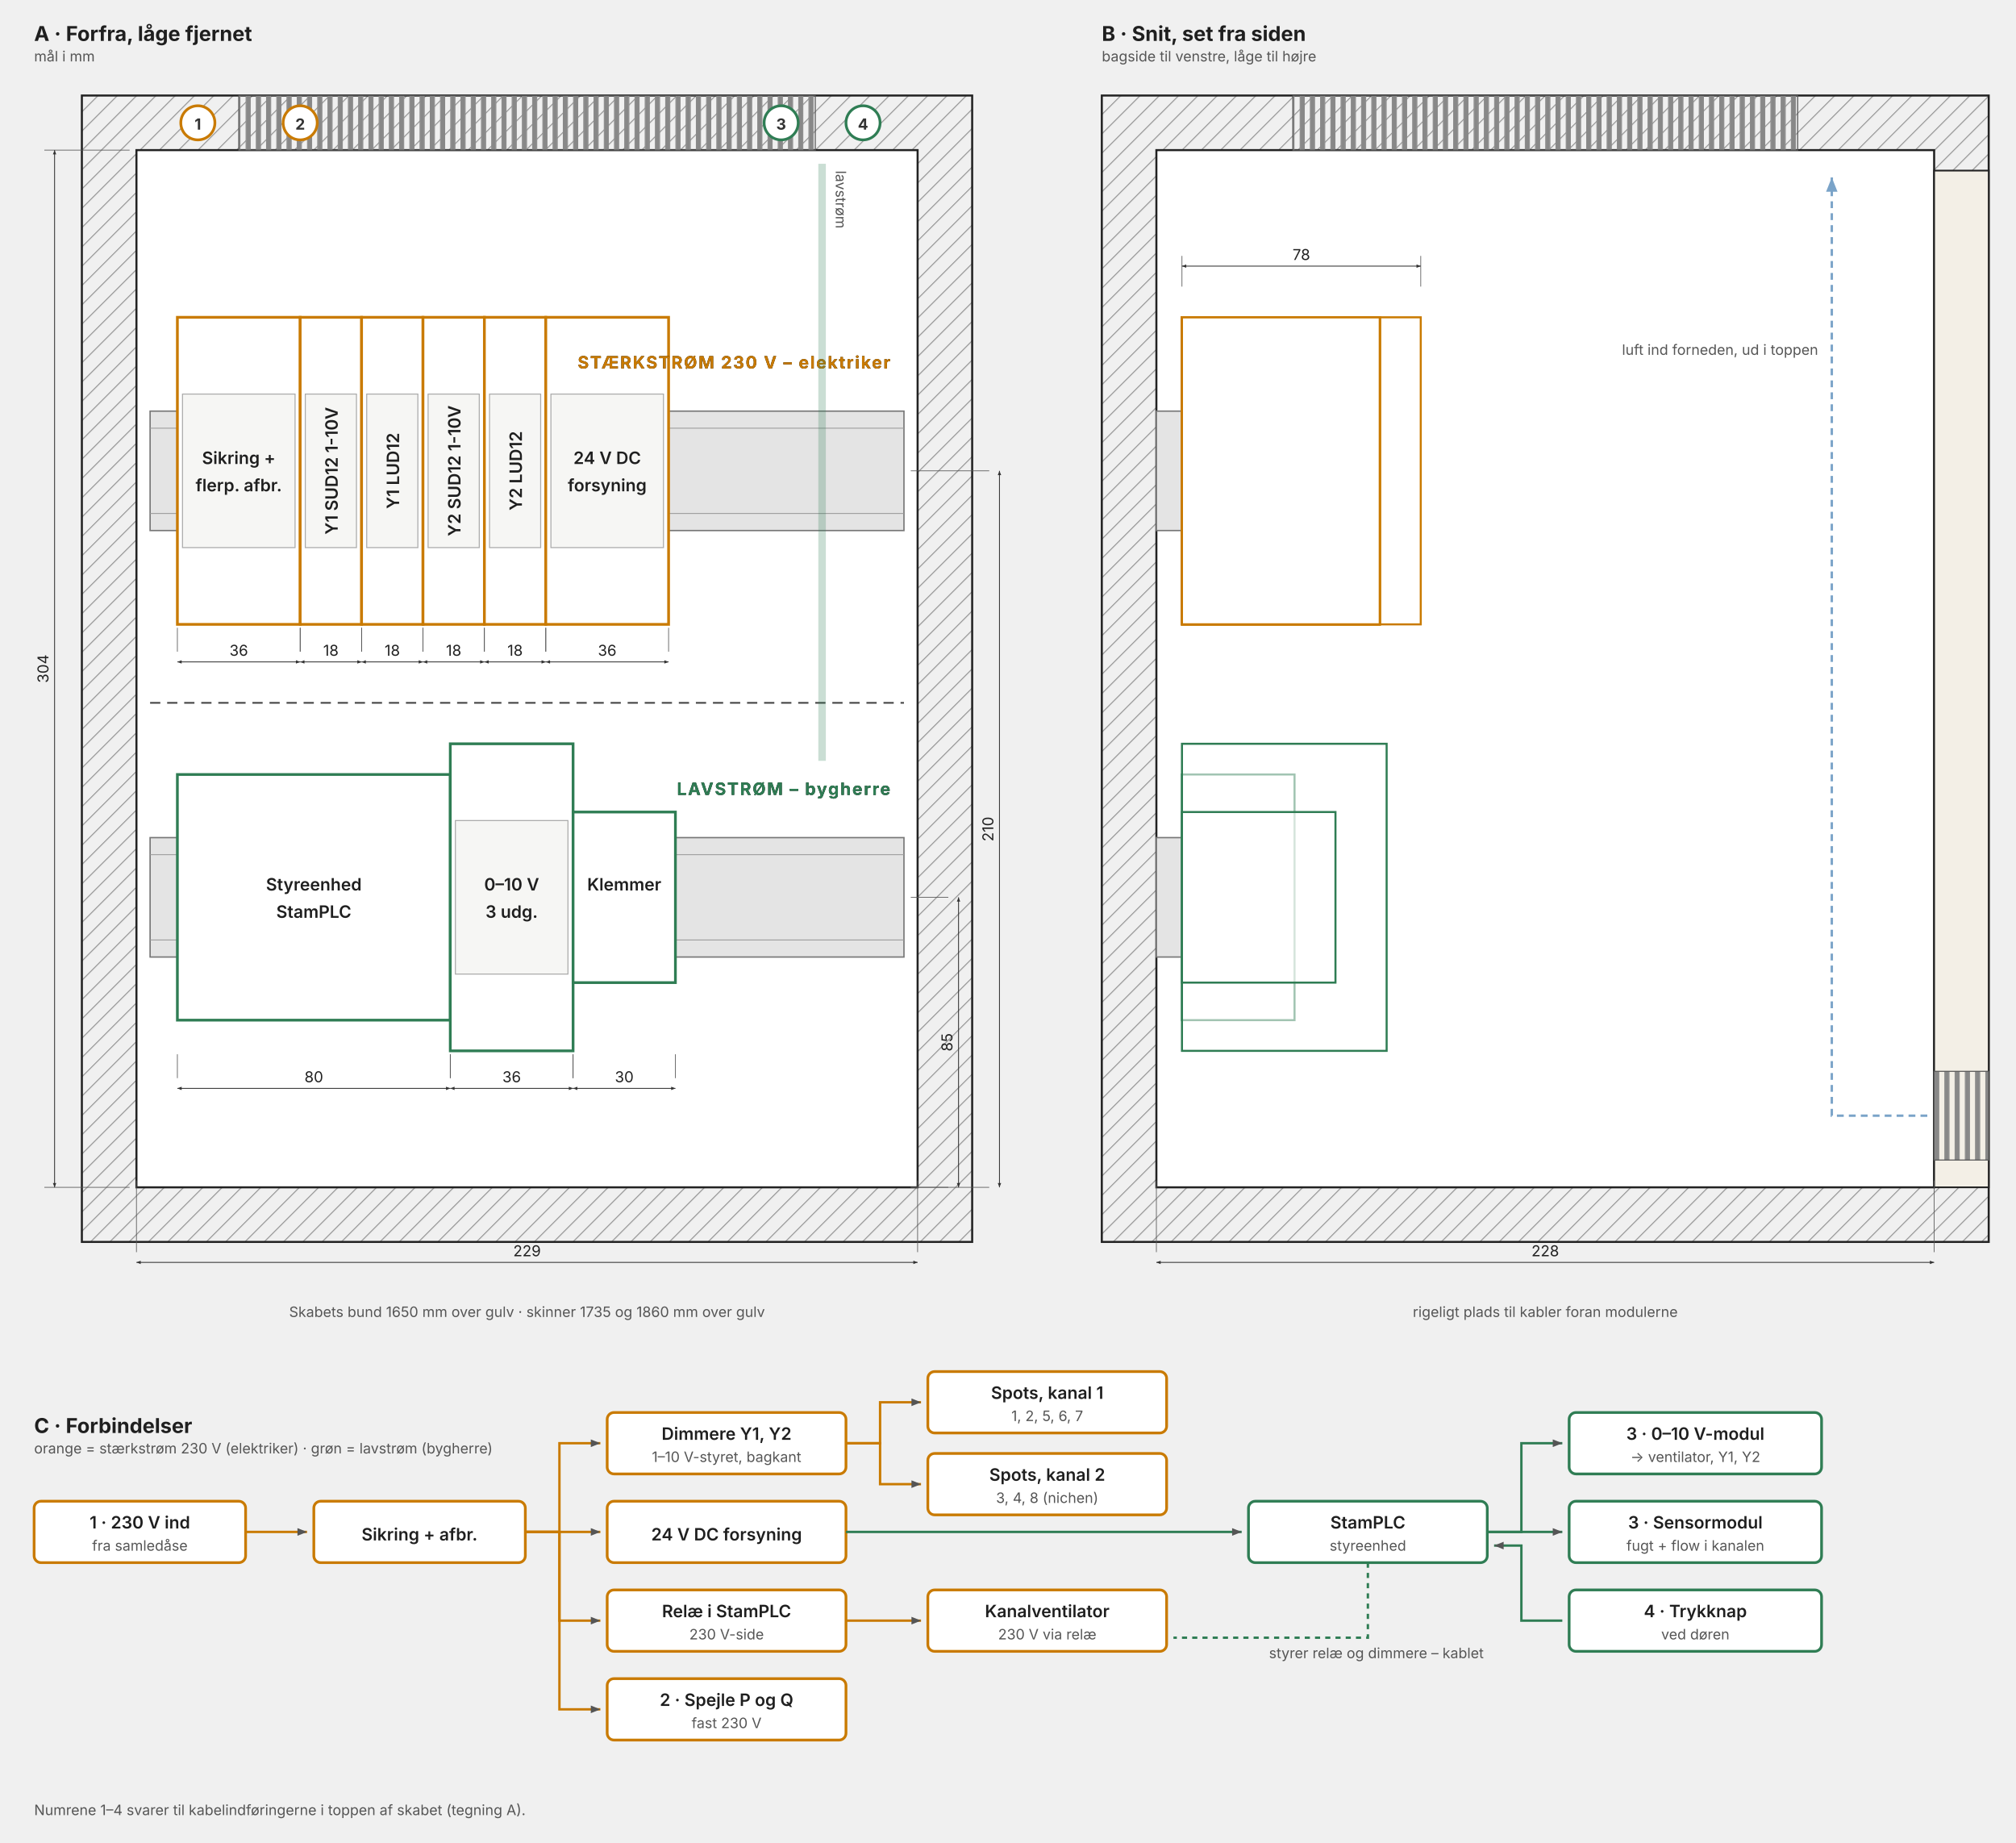
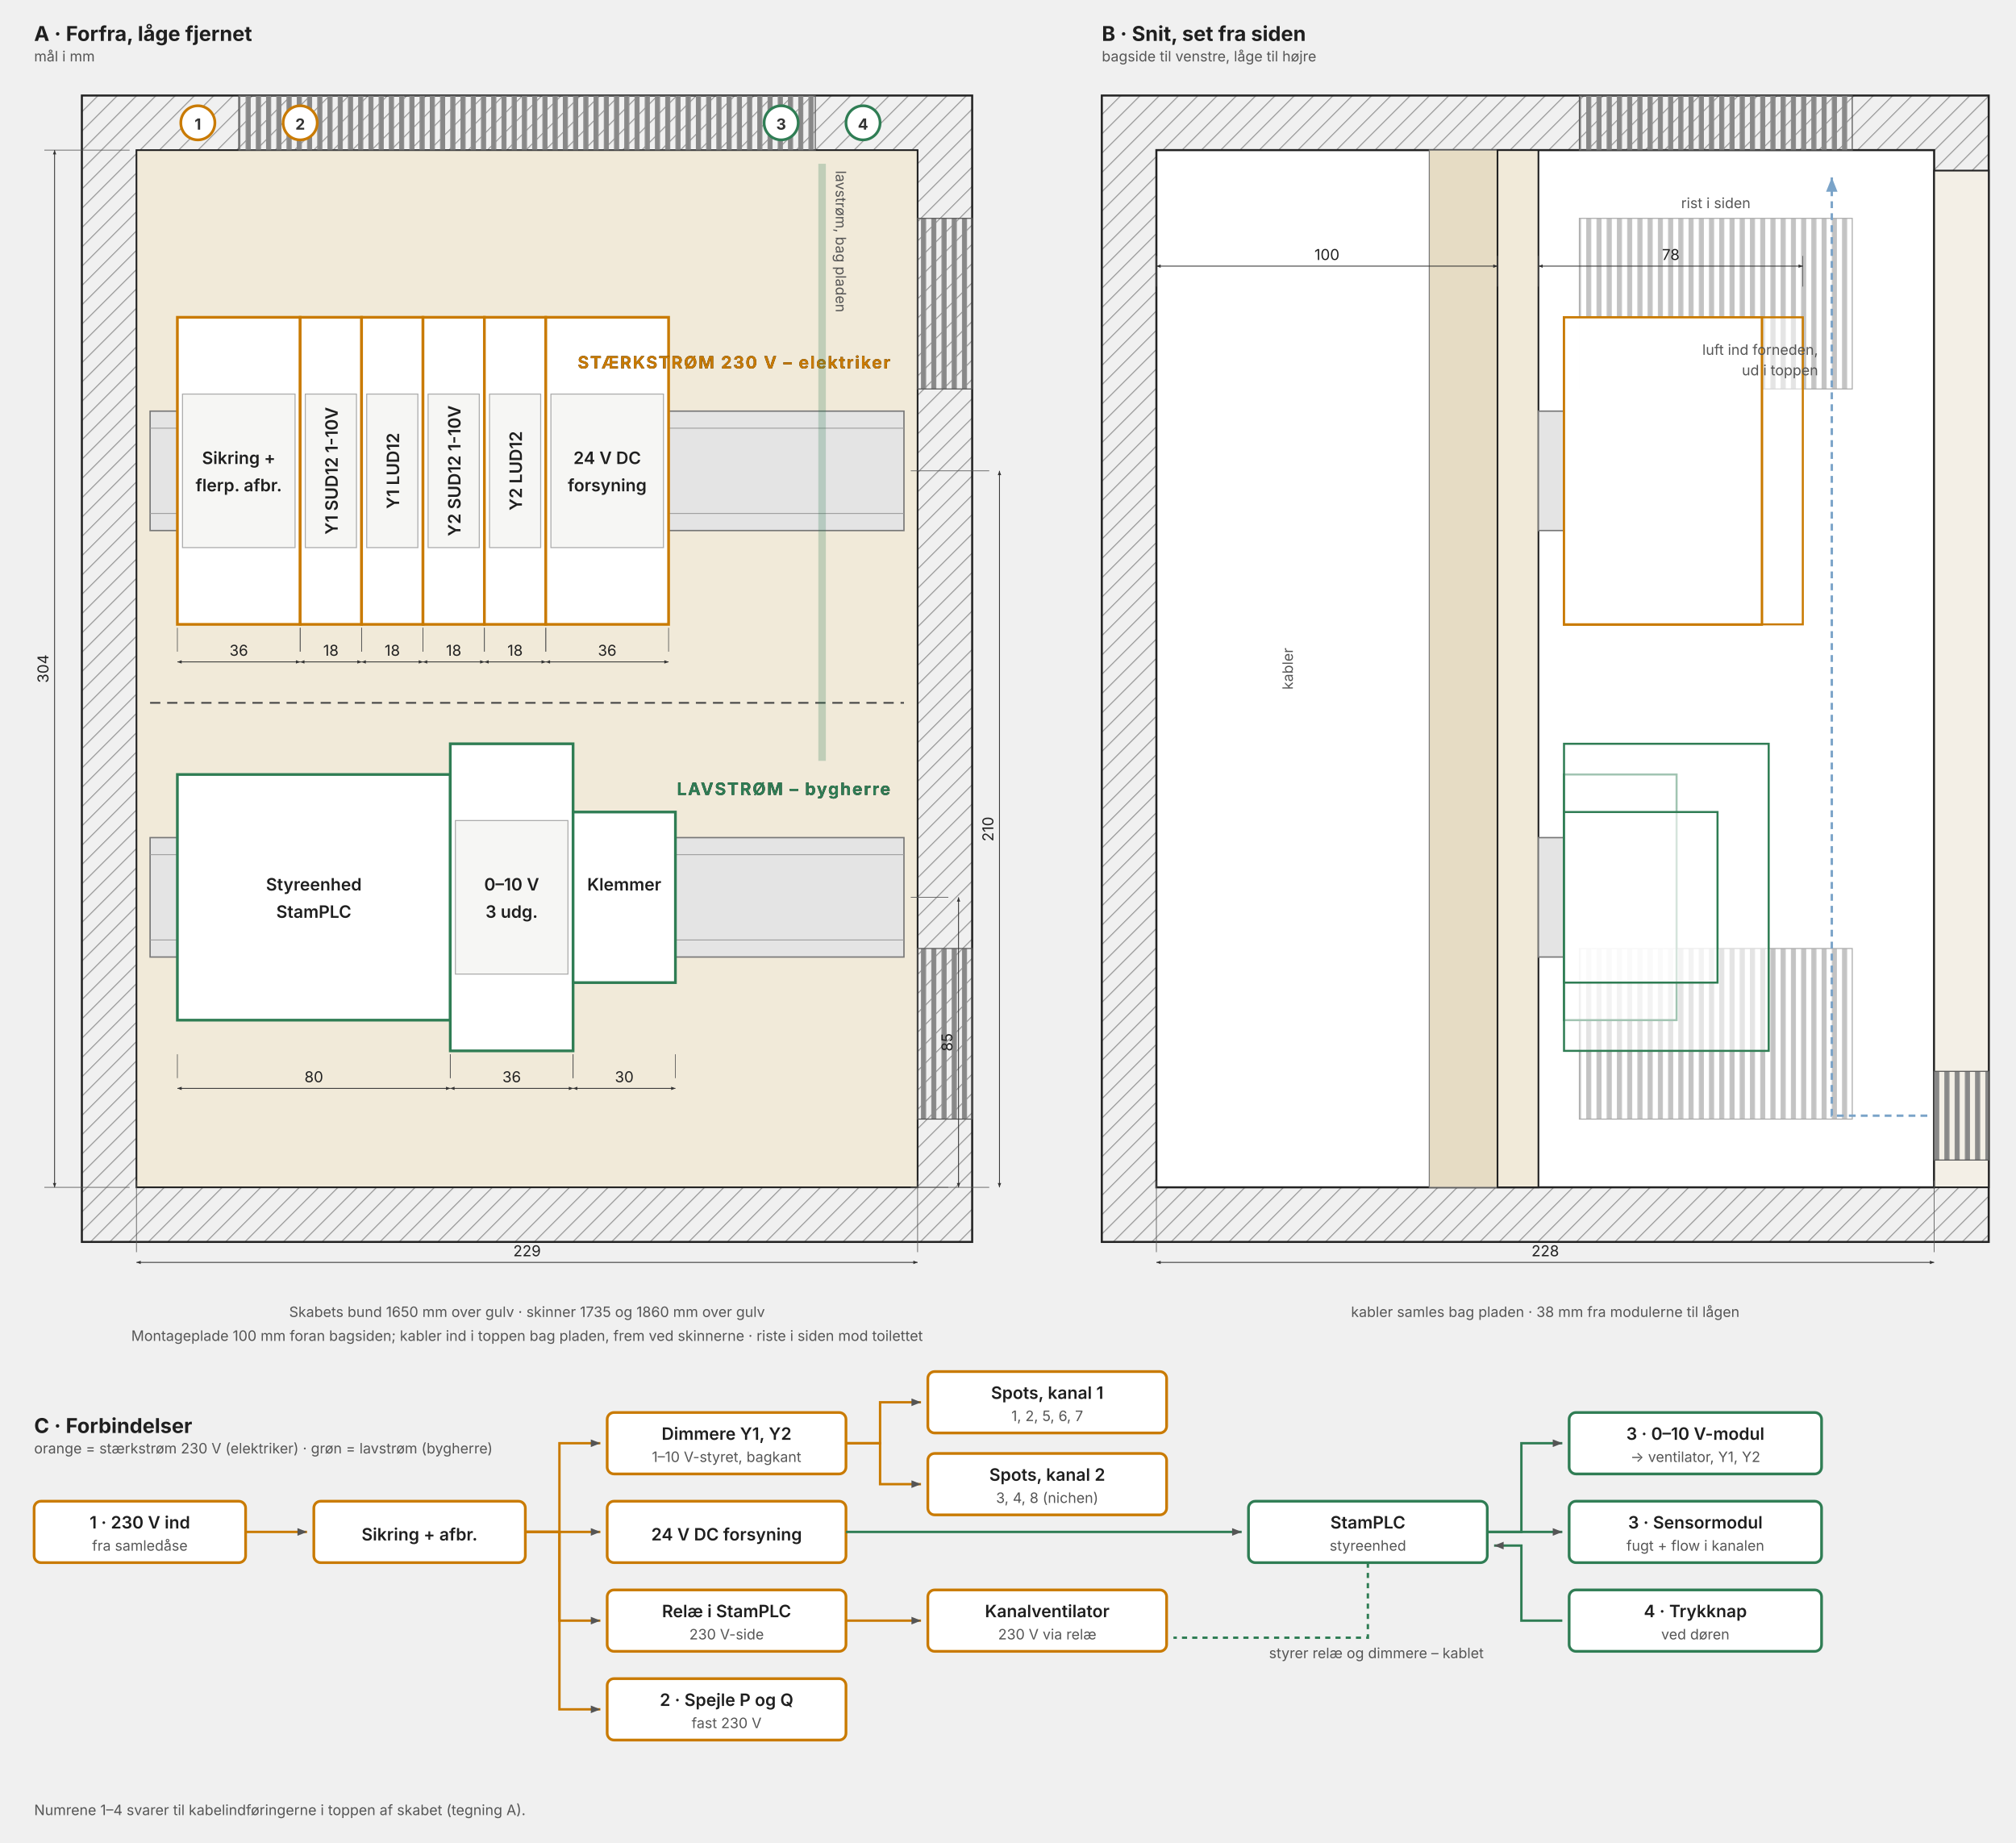
<svg xmlns="http://www.w3.org/2000/svg" viewBox="0 0 591 540" font-family="Inter, Arial, sans-serif">
  <defs>
    <marker id="pil" viewBox="0 0 10 10" refX="10" refY="5" markerWidth="5" markerHeight="5" orient="auto-start-reverse">
      <path d="M0 1 L10 5 L0 9 z" fill="#333" />
    </marker>
    <marker id="pil2" viewBox="0 0 10 10" refX="10" refY="5" markerWidth="6" markerHeight="6" orient="auto">
      <path d="M0 1 L10 5 L0 9 z" fill="#7aa3c8" />
    </marker>
    <marker id="pil3" viewBox="0 0 10 10" refX="10" refY="5" markerWidth="4" markerHeight="4" orient="auto">
      <path d="M0 1 L10 5 L0 9 z" fill="#555" />
    </marker>
    <pattern id="skrav" width="4" height="4" patternUnits="userSpaceOnUse" patternTransform="rotate(45)">
      <line x1="0" y1="0" x2="0" y2="4" stroke="#999" stroke-width=".6" />
    </pattern>
    <pattern id="ristm" width="3" height="3" patternUnits="userSpaceOnUse">
      <rect width="1.5" height="3" fill="#888" />
    </pattern>
  </defs>
  <style>
  .o { fill: none; stroke: #222; stroke-width: .5; }
  .skrav { fill: url(#skrav); stroke: #222; stroke-width: .6; }
+   .plade { fill: #f1ead9; stroke: #222; stroke-width: .5; }
+   .liste { fill: #e6dcc4; stroke: #777; stroke-width: .3; }
  .inde { fill: #fff; stroke: #222; stroke-width: .6; }
  .laage { fill: #f3efe6; stroke: #222; stroke-width: .5; }
  .rist { fill: url(#ristm); stroke: #555; stroke-width: .3; }
  .skinne { fill: #e4e4e4; stroke: #777; stroke-width: .4; }
  .tynd { stroke: #999; stroke-width: .25; }
  .mod { fill: #fff; stroke-width: .8; }
  .mod2 { fill: #fff; fill-opacity: .55; stroke-width: .6; }
  .kappe { fill: #f6f6f4; stroke: #aaa; stroke-width: .3; }
  .kanal { stroke: #2f7d54; stroke-width: 2.2; stroke-opacity: .25; }
  .el { fill: none; stroke-width: .6; }
  .prikket { stroke-dasharray: 2 1.2; }
  .net { stroke-dasharray: .8 1.4; }
  .sym { fill: #fff; stroke-width: .7; }
  .kl { fill: #fff; stroke-width: .6; }
  .mek { stroke: #555; stroke-width: .4; stroke-dasharray: 1.5 1; }
  .lvzone { fill: #2f7d54; fill-opacity: .04; stroke: #2f7d54; stroke-width: .5; stroke-dasharray: 3 2; }
  .ref { font-size: 5px; font-weight: 700; fill: #1f1f1f; }
  .zone { stroke: #444; stroke-width: .5; stroke-dasharray: 3 2; }
  .hul { fill: #fff; stroke-width: .8; }
  .h { stroke: #555; stroke-width: .2; }
  .m { stroke: #333; stroke-width: .25; }
  .luft { fill: none; stroke: #7aa3c8; stroke-width: .7; stroke-dasharray: 2 1.5; }
  .boks { fill: #fff; stroke-width: .8; }
  .led { fill: none; stroke-width: .7; }
  .prik { stroke-dasharray: 1.5 1.5; }
  .t { font-size: 5px; font-weight: 600; fill: #1f1f1f; }
  .ts { font-size: 4.2px; fill: #555; }
  .mt { font-size: 4.4px; fill: #222; }
  .nr { font-size: 4.5px; font-weight: 700; fill: #333; text-anchor: middle; }
  .zt { font-size: 5px; font-weight: 700; letter-spacing: .4px; }
  .ov { font-size: 6px; font-weight: 700; fill: #1f1f1f; }
</style>
  <text x="10.0" y="12.0" class="ov" text-anchor="start">A · Forfra, låge fjernet</text>
  <text x="10.0" y="18.0" class="ts" text-anchor="start">mål i mm</text>
  <rect x="24.0" y="28.0" width="261.0" height="336.0" class="skrav" />
-   <rect x="40.0" y="44.0" width="229.0" height="304.0" class="inde" />
+   <rect x="40.0" y="44.0" width="229.0" height="304.0" class="plade" />
  <rect x="70" y="28" width="169" height="16" class="rist" />
+   <rect x="269" y="278" width="16" height="50" class="rist" />
+   <rect x="269" y="64" width="16" height="50" class="rist" />
  <rect x="44.0" y="120.5" width="221.0" height="35.0" class="skinne" />
  <line x1="44.0" y1="125.5" x2="265.0" y2="125.5" class="tynd" />
  <line x1="44.0" y1="150.5" x2="265.0" y2="150.5" class="tynd" />
  <rect x="52.0" y="93.0" width="36.0" height="90.0" class="mod" style="stroke:#c97a00" />
  <rect x="53.5" y="115.5" width="33.0" height="45.0" class="kappe" />
  <text x="70.0" y="136.0" class="t" text-anchor="middle">Sikring +</text>
  <text x="70.0" y="144.0" class="t" text-anchor="middle">flerp. afbr.</text>
  <rect x="88.0" y="93.0" width="18.0" height="90.0" class="mod" style="stroke:#c97a00" />
  <rect x="89.5" y="115.5" width="15.0" height="45.0" class="kappe" />
  <text x="99.0" y="138.0" class="t" text-anchor="middle" transform="rotate(-90 99.0 138.0)">Y1 SUD12 1-10V</text>
  <rect x="106.0" y="93.0" width="18.0" height="90.0" class="mod" style="stroke:#c97a00" />
  <rect x="107.5" y="115.5" width="15.0" height="45.0" class="kappe" />
  <text x="117.0" y="138.0" class="t" text-anchor="middle" transform="rotate(-90 117.0 138.0)">Y1 LUD12 </text>
  <rect x="124.0" y="93.0" width="18.0" height="90.0" class="mod" style="stroke:#c97a00" />
  <rect x="125.5" y="115.5" width="15.0" height="45.0" class="kappe" />
  <text x="135.0" y="138.0" class="t" text-anchor="middle" transform="rotate(-90 135.0 138.0)">Y2 SUD12 1-10V</text>
  <rect x="142.0" y="93.0" width="18.0" height="90.0" class="mod" style="stroke:#c97a00" />
  <rect x="143.5" y="115.5" width="15.0" height="45.0" class="kappe" />
  <text x="153.0" y="138.0" class="t" text-anchor="middle" transform="rotate(-90 153.0 138.0)">Y2 LUD12 </text>
  <rect x="160.0" y="93.0" width="36.0" height="90.0" class="mod" style="stroke:#c97a00" />
  <rect x="161.5" y="115.5" width="33.0" height="45.0" class="kappe" />
  <text x="178.0" y="136.0" class="t" text-anchor="middle">24 V DC</text>
  <text x="178.0" y="144.0" class="t" text-anchor="middle">forsyning</text>
  <line x1="52.0" y1="184.0" x2="52.0" y2="191.0" class="h" />
  <line x1="88.0" y1="184.0" x2="88.0" y2="191.0" class="h" />
  <line x1="52.0" y1="194.0" x2="88.0" y2="194.0" class="m" marker-start="url(#pil)" marker-end="url(#pil)" />
  <text x="70.0" y="192.2" class="mt" text-anchor="middle">36</text>
  <line x1="88.0" y1="184.0" x2="88.0" y2="191.0" class="h" />
  <line x1="106.0" y1="184.0" x2="106.0" y2="191.0" class="h" />
  <line x1="88.0" y1="194.0" x2="106.0" y2="194.0" class="m" marker-start="url(#pil)" marker-end="url(#pil)" />
  <text x="97.0" y="192.2" class="mt" text-anchor="middle">18</text>
  <line x1="106.0" y1="184.0" x2="106.0" y2="191.0" class="h" />
  <line x1="124.0" y1="184.0" x2="124.0" y2="191.0" class="h" />
  <line x1="106.0" y1="194.0" x2="124.0" y2="194.0" class="m" marker-start="url(#pil)" marker-end="url(#pil)" />
  <text x="115.0" y="192.2" class="mt" text-anchor="middle">18</text>
  <line x1="124.0" y1="184.0" x2="124.0" y2="191.0" class="h" />
  <line x1="142.0" y1="184.0" x2="142.0" y2="191.0" class="h" />
  <line x1="124.0" y1="194.0" x2="142.0" y2="194.0" class="m" marker-start="url(#pil)" marker-end="url(#pil)" />
  <text x="133.0" y="192.2" class="mt" text-anchor="middle">18</text>
  <line x1="142.0" y1="184.0" x2="142.0" y2="191.0" class="h" />
  <line x1="160.0" y1="184.0" x2="160.0" y2="191.0" class="h" />
  <line x1="142.0" y1="194.0" x2="160.0" y2="194.0" class="m" marker-start="url(#pil)" marker-end="url(#pil)" />
  <text x="151.0" y="192.2" class="mt" text-anchor="middle">18</text>
  <line x1="160.0" y1="184.0" x2="160.0" y2="191.0" class="h" />
  <line x1="196.0" y1="184.0" x2="196.0" y2="191.0" class="h" />
  <line x1="160.0" y1="194.0" x2="196.0" y2="194.0" class="m" marker-start="url(#pil)" marker-end="url(#pil)" />
  <text x="178.0" y="192.2" class="mt" text-anchor="middle">36</text>
  <text x="261.0" y="108.0" class="zt" text-anchor="end">STÆRKSTRØM 230 V – elektriker</text>
  <text x="261" y="108" class="zt" text-anchor="end" style="fill:#c97a00">STÆRKSTRØM 230 V – elektriker</text>
  <rect x="44.0" y="245.5" width="221.0" height="35.0" class="skinne" />
  <line x1="44.0" y1="250.5" x2="265.0" y2="250.5" class="tynd" />
  <line x1="44.0" y1="275.5" x2="265.0" y2="275.5" class="tynd" />
  <rect x="52.0" y="227.0" width="80.0" height="72.0" class="mod" style="stroke:#2f7d54" />
  <text x="92.0" y="261.0" class="t" text-anchor="middle">Styreenhed</text>
  <text x="92.0" y="269.0" class="t" text-anchor="middle">StamPLC</text>
  <rect x="132.0" y="218.0" width="36.0" height="90.0" class="mod" style="stroke:#2f7d54" />
  <rect x="133.5" y="240.5" width="33.0" height="45.0" class="kappe" />
  <text x="150.0" y="261.0" class="t" text-anchor="middle">0–10 V</text>
  <text x="150.0" y="269.0" class="t" text-anchor="middle">3 udg.</text>
  <rect x="168.0" y="238.0" width="30.0" height="50.0" class="mod" style="stroke:#2f7d54" />
  <text x="183.0" y="261.0" class="t" text-anchor="middle">Klemmer</text>
  <text x="183.0" y="269.0" class="t" text-anchor="middle" />
  <line x1="52.0" y1="309.0" x2="52.0" y2="316.0" class="h" />
  <line x1="132.0" y1="309.0" x2="132.0" y2="316.0" class="h" />
  <line x1="52.0" y1="319.0" x2="132.0" y2="319.0" class="m" marker-start="url(#pil)" marker-end="url(#pil)" />
  <text x="92.0" y="317.2" class="mt" text-anchor="middle">80</text>
  <line x1="132.0" y1="309.0" x2="132.0" y2="316.0" class="h" />
  <line x1="168.0" y1="309.0" x2="168.0" y2="316.0" class="h" />
  <line x1="132.0" y1="319.0" x2="168.0" y2="319.0" class="m" marker-start="url(#pil)" marker-end="url(#pil)" />
  <text x="150.0" y="317.2" class="mt" text-anchor="middle">36</text>
  <line x1="168.0" y1="309.0" x2="168.0" y2="316.0" class="h" />
  <line x1="198.0" y1="309.0" x2="198.0" y2="316.0" class="h" />
  <line x1="168.0" y1="319.0" x2="198.0" y2="319.0" class="m" marker-start="url(#pil)" marker-end="url(#pil)" />
  <text x="183.0" y="317.2" class="mt" text-anchor="middle">30</text>
  <text x="261.0" y="233.0" class="zt" text-anchor="end">LAVSTRØM – bygherre</text>
  <text x="261" y="233" class="zt" text-anchor="end" style="fill:#2f7d54">LAVSTRØM – bygherre</text>
  <line x1="44" y1="206.0" x2="265" y2="206.0" class="zone" />
  <circle cx="58" cy="36.0" r="5" class="hul" style="stroke:#c97a00" />
  <text x="58.0" y="38.0" class="nr" text-anchor="middle">1</text>
  <circle cx="88" cy="36.0" r="5" class="hul" style="stroke:#c97a00" />
  <text x="88.0" y="38.0" class="nr" text-anchor="middle">2</text>
  <circle cx="229" cy="36.0" r="5" class="hul" style="stroke:#2f7d54" />
  <text x="229.0" y="38.0" class="nr" text-anchor="middle">3</text>
  <circle cx="253" cy="36.0" r="5" class="hul" style="stroke:#2f7d54" />
  <text x="253.0" y="38.0" class="nr" text-anchor="middle">4</text>
  <path d="M241 48 V223" class="kanal" />
-   <text x="245.0" y="50.0" class="ts" text-anchor="start" transform="rotate(90 245.0 50.0)">lavstrøm</text>
+   <text x="245.0" y="50.0" class="ts" text-anchor="start" transform="rotate(90 245.0 50.0)">lavstrøm, bag pladen</text>
  <line x1="40.0" y1="346.0" x2="40.0" y2="367.0" class="h" />
  <line x1="269.0" y1="346.0" x2="269.0" y2="367.0" class="h" />
  <line x1="40.0" y1="370.0" x2="269.0" y2="370.0" class="m" marker-start="url(#pil)" marker-end="url(#pil)" />
  <text x="154.5" y="368.2" class="mt" text-anchor="middle">229</text>
  <line x1="38.0" y1="44.0" x2="13.0" y2="44.0" class="h" />
  <line x1="38.0" y1="348.0" x2="13.0" y2="348.0" class="h" />
  <line x1="16.0" y1="44.0" x2="16.0" y2="348.0" class="m" marker-start="url(#pil)" marker-end="url(#pil)" />
  <text x="14.2" y="196.0" class="mt" text-anchor="middle" transform="rotate(-90 14.2 196.0)">304</text>
  <line x1="267.0" y1="138.0" x2="290.0" y2="138.0" class="h" />
  <line x1="267.0" y1="348.0" x2="290.0" y2="348.0" class="h" />
  <line x1="293.0" y1="138.0" x2="293.0" y2="348.0" class="m" marker-start="url(#pil)" marker-end="url(#pil)" />
  <text x="291.2" y="243.0" class="mt" text-anchor="middle" transform="rotate(-90 291.2 243.0)">210</text>
  <line x1="267.0" y1="263.0" x2="278.0" y2="263.0" class="h" />
  <line x1="267.0" y1="348.0" x2="278.0" y2="348.0" class="h" />
  <line x1="281.0" y1="263.0" x2="281.0" y2="348.0" class="m" marker-start="url(#pil)" marker-end="url(#pil)" />
  <text x="279.2" y="305.5" class="mt" text-anchor="middle" transform="rotate(-90 279.2 305.5)">85</text>
+   <text x="154.5" y="393.0" class="ts" text-anchor="middle">Montageplade 100 mm foran bagsiden; kabler ind i toppen bag pladen, frem ved skinnerne · riste i siden mod toilettet</text>
  <text x="154.5" y="386.0" class="ts" text-anchor="middle">Skabets bund 1650 mm over gulv · skinner 1735 og 1860 mm over gulv</text>
  <text x="323.0" y="12.0" class="ov" text-anchor="start">B · Snit, set fra siden</text>
  <text x="323.0" y="18.0" class="ts" text-anchor="start">bagside til venstre, låge til højre</text>
  <rect x="323.0" y="28.0" width="260.0" height="336.0" class="skrav" />
  <rect x="339.0" y="44.0" width="228.0" height="304.0" class="inde" />
  <rect x="567.0" y="50.0" width="16.0" height="298.0" class="laage" />
  <rect x="567.0" y="314.0" width="16" height="26" class="rist" />
-   <rect x="379" y="28.0" width="148" height="16" class="rist" />
-   <rect x="339.0" y="120.5" width="7.5" height="35.0" class="skinne" />
-   <rect x="346.5" y="93.0" width="70" height="90" class="mod2" style="stroke:#c97a00" />
-   <rect x="346.5" y="93.0" width="58" height="90" class="mod2" style="stroke:#c97a00" />
-   <rect x="346.5" y="93.0" width="58" height="90" class="mod2" style="stroke:#c97a00" />
-   <rect x="346.5" y="93.0" width="58" height="90" class="mod2" style="stroke:#c97a00" />
-   <rect x="346.5" y="93.0" width="58" height="90" class="mod2" style="stroke:#c97a00" />
-   <rect x="346.5" y="93.0" width="58" height="90" class="mod2" style="stroke:#c97a00" />
-   <rect x="339.0" y="245.5" width="7.5" height="35.0" class="skinne" />
-   <rect x="346.5" y="227.0" width="33" height="72" class="mod2" style="stroke:#2f7d54" />
-   <rect x="346.5" y="218.0" width="60" height="90" class="mod2" style="stroke:#2f7d54" />
-   <rect x="346.5" y="238.0" width="45" height="50" class="mod2" style="stroke:#2f7d54" />
+   <rect x="463" y="28.0" width="80" height="16" class="rist" />
+   <rect x="463" y="278" width="80" height="50" class="rist" opacity=".5" />
+   <rect x="463" y="64" width="80" height="50" class="rist" opacity=".5" />
+   <text x="503.0" y="61.0" class="ts" text-anchor="middle">rist i siden</text>
+   <rect x="419.0" y="44.0" width="20.0" height="304.0" class="liste" />
+   <rect x="439.0" y="44.0" width="12.0" height="304.0" class="plade" />
+   <text x="379.0" y="196.0" class="ts" text-anchor="middle" transform="rotate(-90 379.0 196.0)">kabler</text>
+   <rect x="451.0" y="120.5" width="7.5" height="35.0" class="skinne" />
+   <rect x="458.5" y="93.0" width="70" height="90" class="mod2" style="stroke:#c97a00" />
+   <rect x="458.5" y="93.0" width="58" height="90" class="mod2" style="stroke:#c97a00" />
+   <rect x="458.5" y="93.0" width="58" height="90" class="mod2" style="stroke:#c97a00" />
+   <rect x="458.5" y="93.0" width="58" height="90" class="mod2" style="stroke:#c97a00" />
+   <rect x="458.5" y="93.0" width="58" height="90" class="mod2" style="stroke:#c97a00" />
+   <rect x="458.5" y="93.0" width="58" height="90" class="mod2" style="stroke:#c97a00" />
+   <rect x="451.0" y="245.5" width="7.5" height="35.0" class="skinne" />
+   <rect x="458.5" y="227.0" width="33" height="72" class="mod2" style="stroke:#2f7d54" />
+   <rect x="458.5" y="218.0" width="60" height="90" class="mod2" style="stroke:#2f7d54" />
+   <rect x="458.5" y="238.0" width="45" height="50" class="mod2" style="stroke:#2f7d54" />
  <path d="M565 327 H537 V52" class="luft" marker-end="url(#pil2)" />
-   <text x="533.0" y="104.0" class="ts" text-anchor="end">luft ind forneden, ud i toppen</text>
+   <text x="533.0" y="104.0" class="ts" text-anchor="end">luft ind forneden,</text>
+   <text x="533.0" y="110.0" class="ts" text-anchor="end">ud i toppen</text>
  <line x1="339.0" y1="346.0" x2="339.0" y2="367.0" class="h" />
  <line x1="567.0" y1="346.0" x2="567.0" y2="367.0" class="h" />
  <line x1="339.0" y1="370.0" x2="567.0" y2="370.0" class="m" marker-start="url(#pil)" marker-end="url(#pil)" />
  <text x="453.0" y="368.2" class="mt" text-anchor="middle">228</text>
-   <line x1="346.5" y1="84.0" x2="346.5" y2="75.0" class="h" />
-   <line x1="416.5" y1="84.0" x2="416.5" y2="75.0" class="h" />
-   <line x1="346.5" y1="78.0" x2="416.5" y2="78.0" class="m" marker-start="url(#pil)" marker-end="url(#pil)" />
-   <text x="381.5" y="76.2" class="mt" text-anchor="middle">78</text>
-   <text x="453.0" y="386.0" class="ts" text-anchor="middle">rigeligt plads til kabler foran modulerne</text>
+   <line x1="339.0" y1="84.0" x2="339.0" y2="75.0" class="h" />
+   <line x1="439.0" y1="84.0" x2="439.0" y2="75.0" class="h" />
+   <line x1="339.0" y1="78.0" x2="439.0" y2="78.0" class="m" marker-start="url(#pil)" marker-end="url(#pil)" />
+   <text x="389.0" y="76.2" class="mt" text-anchor="middle">100</text>
+   <line x1="451.0" y1="84.0" x2="451.0" y2="75.0" class="h" />
+   <line x1="528.5" y1="84.0" x2="528.5" y2="75.0" class="h" />
+   <line x1="451.0" y1="78.0" x2="528.5" y2="78.0" class="m" marker-start="url(#pil)" marker-end="url(#pil)" />
+   <text x="489.8" y="76.2" class="mt" text-anchor="middle">78</text>
+   <text x="453.0" y="386.0" class="ts" text-anchor="middle">kabler samles bag pladen · 38 mm fra modulerne til lågen</text>
  <text x="10.0" y="420.0" class="ov" text-anchor="start">C · Forbindelser</text>
  <text x="10.0" y="426.0" class="ts" text-anchor="start">orange = stærkstrøm 230 V (elektriker) · grøn = lavstrøm (bygherre)</text>
  <rect x="10" y="440" width="62" height="18" rx="2" class="boks" style="stroke:#c97a00" />
  <text x="41.0" y="448.0" class="t" text-anchor="middle">1 · 230 V ind</text>
  <text x="41.0" y="454.5" class="ts" text-anchor="middle">fra samledåse</text>
  <rect x="92" y="440" width="62" height="18" rx="2" class="boks" style="stroke:#c97a00" />
  <text x="123.0" y="451.5" class="t" text-anchor="middle">Sikring + afbr.</text>
  <path d="M72 449 H90" class="led" style="stroke:#c97a00" marker-end="url(#pil3)" />
  <rect x="178" y="414" width="70" height="18" rx="2" class="boks" style="stroke:#c97a00" />
  <text x="213.0" y="422.0" class="t" text-anchor="middle">Dimmere Y1, Y2</text>
  <text x="213.0" y="428.5" class="ts" text-anchor="middle">1–10 V-styret, bagkant</text>
  <rect x="178" y="440" width="70" height="18" rx="2" class="boks" style="stroke:#c97a00" />
  <text x="213.0" y="451.5" class="t" text-anchor="middle">24 V DC forsyning</text>
  <rect x="178" y="466" width="70" height="18" rx="2" class="boks" style="stroke:#c97a00" />
  <text x="213.0" y="474.0" class="t" text-anchor="middle">Relæ i StamPLC</text>
  <text x="213.0" y="480.5" class="ts" text-anchor="middle">230 V-side</text>
  <rect x="178" y="492" width="70" height="18" rx="2" class="boks" style="stroke:#c97a00" />
  <text x="213.0" y="500.0" class="t" text-anchor="middle">2 · Spejle P og Q</text>
  <text x="213.0" y="506.5" class="ts" text-anchor="middle">fast 230 V</text>
  <path d="M154 449 H164 V423 H176" class="led" style="stroke:#c97a00" marker-end="url(#pil3)" />
  <path d="M154 449 H164 V449 H176" class="led" style="stroke:#c97a00" marker-end="url(#pil3)" />
  <path d="M154 449 H164 V475 H176" class="led" style="stroke:#c97a00" marker-end="url(#pil3)" />
  <path d="M154 449 H164 V501 H176" class="led" style="stroke:#c97a00" marker-end="url(#pil3)" />
  <rect x="272" y="402" width="70" height="18" rx="2" class="boks" style="stroke:#c97a00" />
  <text x="307.0" y="410.0" class="t" text-anchor="middle">Spots, kanal 1</text>
  <text x="307.0" y="416.5" class="ts" text-anchor="middle">1, 2, 5, 6, 7</text>
  <rect x="272" y="426" width="70" height="18" rx="2" class="boks" style="stroke:#c97a00" />
  <text x="307.0" y="434.0" class="t" text-anchor="middle">Spots, kanal 2</text>
  <text x="307.0" y="440.5" class="ts" text-anchor="middle">3, 4, 8 (nichen)</text>
  <path d="M248 423 H258 V411 H270" class="led" style="stroke:#c97a00" marker-end="url(#pil3)" />
  <path d="M248 423 H258 V435 H270" class="led" style="stroke:#c97a00" marker-end="url(#pil3)" />
  <rect x="272" y="466" width="70" height="18" rx="2" class="boks" style="stroke:#c97a00" />
  <text x="307.0" y="474.0" class="t" text-anchor="middle">Kanalventilator</text>
  <text x="307.0" y="480.5" class="ts" text-anchor="middle">230 V via relæ</text>
  <path d="M248 475 H270" class="led" style="stroke:#c97a00" marker-end="url(#pil3)" />
  <rect x="366" y="440" width="70" height="18" rx="2" class="boks" style="stroke:#2f7d54" />
  <text x="401.0" y="448.0" class="t" text-anchor="middle">StamPLC</text>
  <text x="401.0" y="454.5" class="ts" text-anchor="middle">styreenhed</text>
  <path d="M248 449 H364" class="led" style="stroke:#2f7d54" marker-end="url(#pil3)" />
  <rect x="460" y="414" width="74" height="18" rx="2" class="boks" style="stroke:#2f7d54" />
  <text x="497.0" y="422.0" class="t" text-anchor="middle">3 · 0–10 V-modul</text>
  <text x="497.0" y="428.5" class="ts" text-anchor="middle">→ ventilator, Y1, Y2</text>
  <rect x="460" y="440" width="74" height="18" rx="2" class="boks" style="stroke:#2f7d54" />
  <text x="497.0" y="448.0" class="t" text-anchor="middle">3 · Sensormodul</text>
  <text x="497.0" y="454.5" class="ts" text-anchor="middle">fugt + flow i kanalen</text>
  <rect x="460" y="466" width="74" height="18" rx="2" class="boks" style="stroke:#2f7d54" />
  <text x="497.0" y="474.0" class="t" text-anchor="middle">4 · Trykknap</text>
  <text x="497.0" y="480.5" class="ts" text-anchor="middle">ved døren</text>
  <path d="M436 449 H446 V423 H458" class="led" style="stroke:#2f7d54" marker-end="url(#pil3)" />
  <path d="M436 449 H458" class="led" style="stroke:#2f7d54" marker-end="url(#pil3)" />
  <path d="M458 475 H446 V453 H438" class="led" style="stroke:#2f7d54" marker-end="url(#pil3)" />
  <path d="M401 458 V480 H344" class="led prik" style="stroke:#2f7d54" />
  <text x="372.0" y="486.0" class="ts" text-anchor="start">styrer relæ og dimmere – kablet</text>
  <text x="10.0" y="532.0" class="ts" text-anchor="start">Numrene 1–4 svarer til kabelindføringerne i toppen af skabet (tegning A).</text>
</svg>
